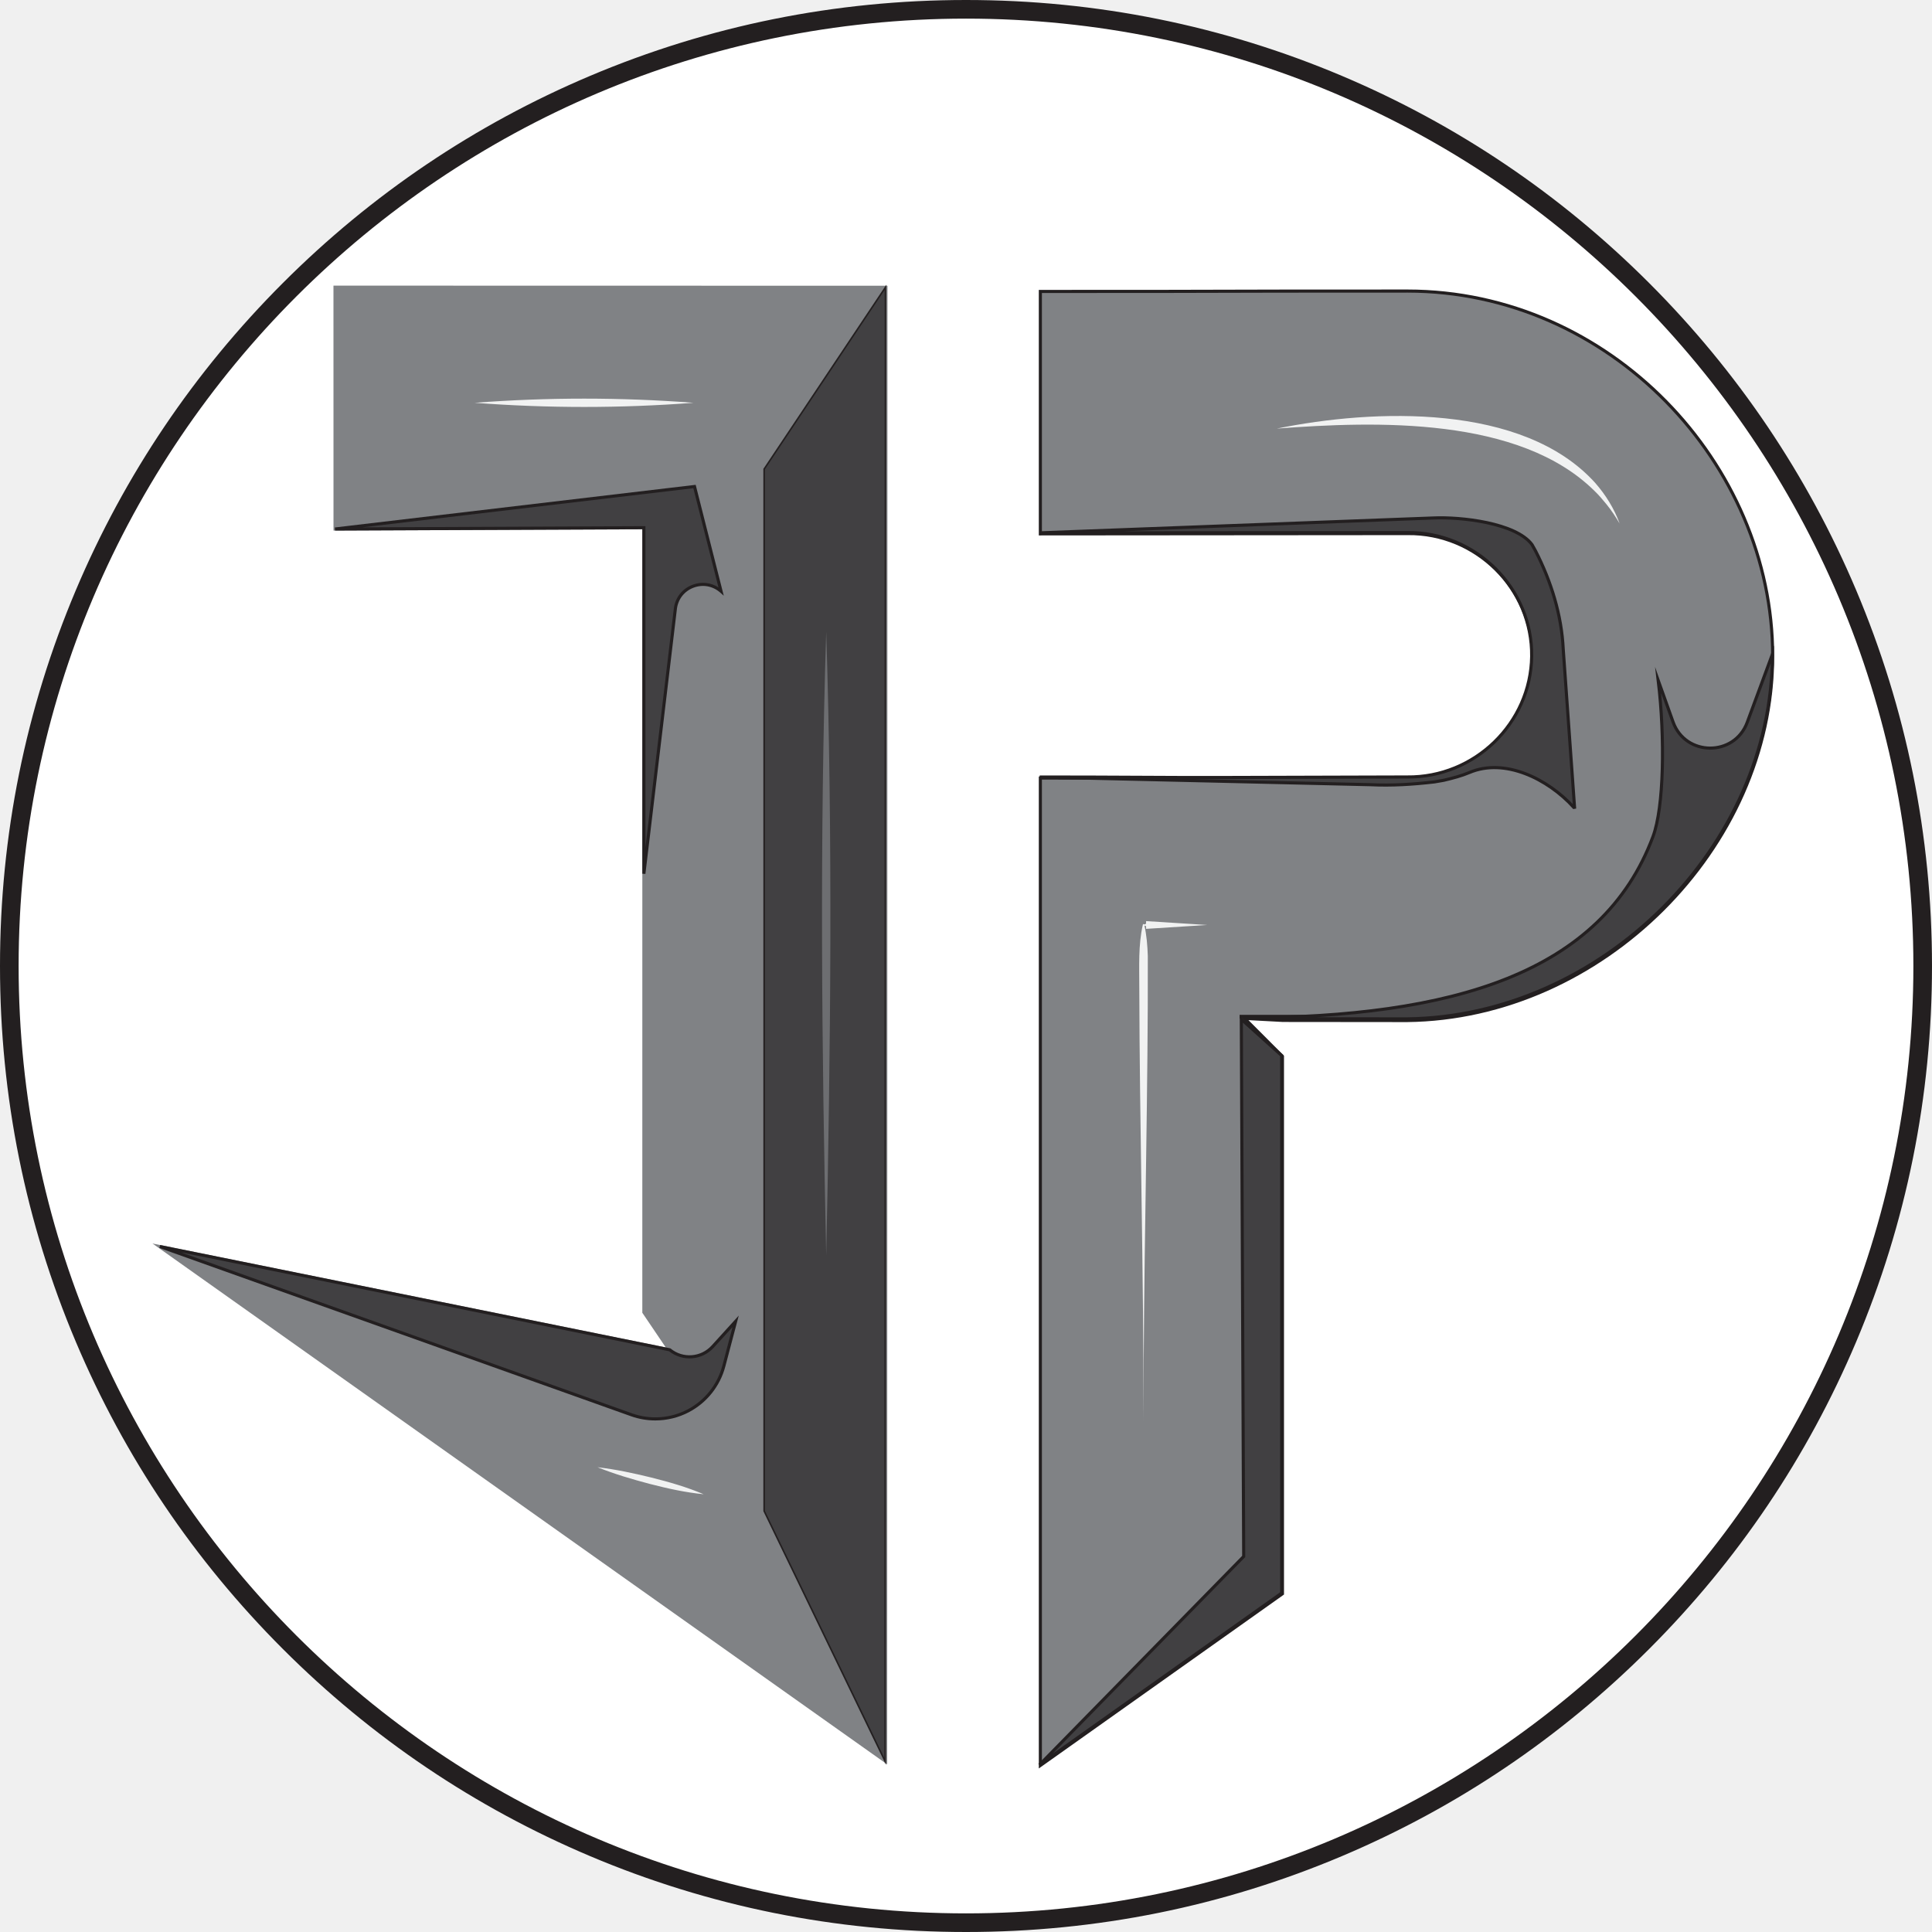
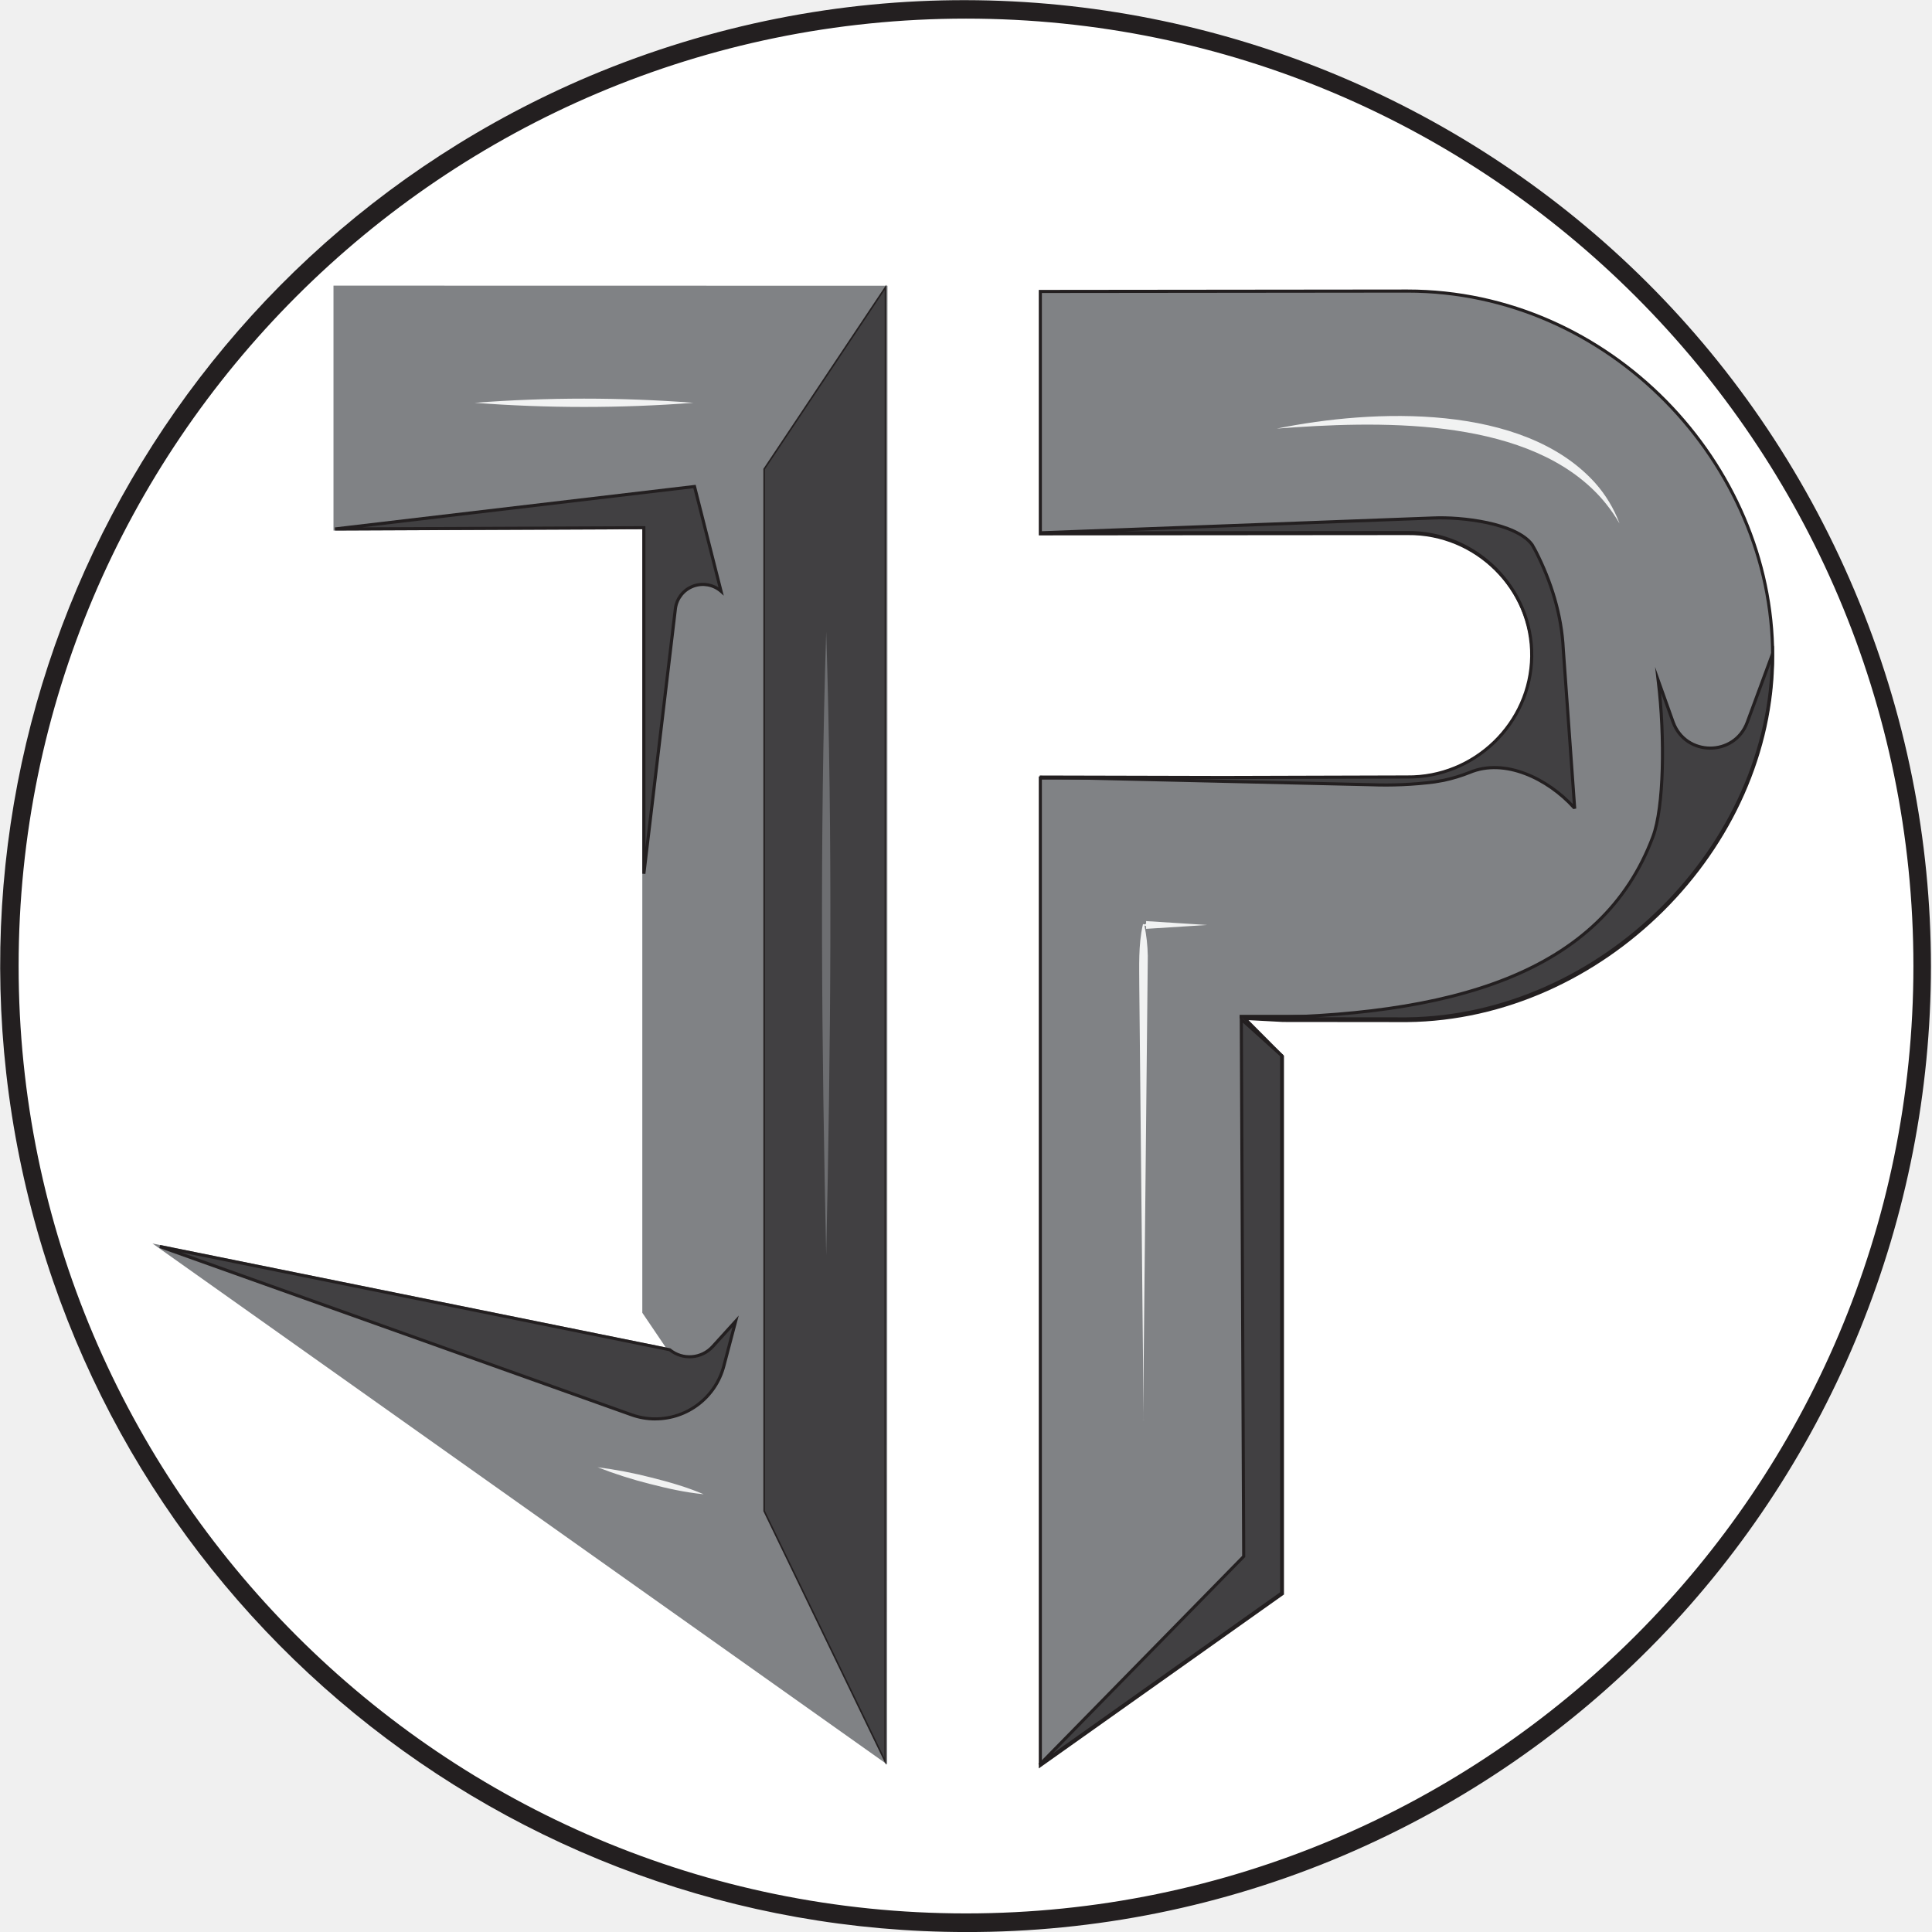
- <svg xmlns="http://www.w3.org/2000/svg" version="1.1" x="0px" y="0px" viewBox="0 0 1244.978 1244.978" enable-background="new 0 0 1244.978 1244.978" xml:space="preserve">
-   <g id="Background">
-     <g>
-       <g>
-         <circle fill="#FFFFFF" cx="622.489" cy="622.489" r="616.489" />
-         <path fill="#231F20" d="M622.489,1243.978c-83.898,0-165.29-16.433-241.913-48.842     c-74.007-31.302-140.472-76.113-197.546-133.188c-57.075-57.075-101.886-123.539-133.188-197.546     C17.433,787.778,1,706.387,1,622.489s16.433-165.29,48.842-241.913c31.303-74.007,76.113-140.471,133.188-197.546     c57.074-57.075,123.539-101.886,197.546-133.188C457.199,17.433,538.591,1,622.489,1s165.289,16.433,241.913,48.842     c74.007,31.302,140.471,76.113,197.546,133.188c57.074,57.075,101.886,123.539,133.188,197.546     c32.409,76.624,48.842,158.015,48.842,241.913s-16.433,165.29-48.842,241.914c-31.302,74.007-76.113,140.471-133.188,197.546     c-57.075,57.074-123.539,101.886-197.546,133.188C787.779,1227.545,706.388,1243.978,622.489,1243.978z M622.489,11     C285.312,11,11,285.313,11,622.489c0,337.176,274.312,611.489,611.489,611.489c337.176,0,611.488-274.312,611.488-611.489     C1233.978,285.313,959.665,11,622.489,11z" />
-       </g>
-       <g>
-         <path fill="#231F20" d="M622.489,1239.978c-83.36,0-164.228-16.326-240.354-48.525     c-73.531-31.101-139.567-75.624-196.276-132.333c-56.709-56.708-101.232-122.745-132.333-196.275     C21.326,786.716,5,705.849,5,622.489c0-83.36,16.326-164.227,48.525-240.355c31.101-73.53,75.624-139.567,132.333-196.276     c56.709-56.708,122.745-101.231,196.276-132.332C458.262,21.327,539.129,5,622.489,5s164.228,16.327,240.354,48.526     c73.53,31.101,139.567,75.624,196.275,132.332c56.709,56.709,101.232,122.746,132.333,196.276     c32.199,76.128,48.525,156.995,48.525,240.355c0,83.36-16.326,164.227-48.525,240.355     c-31.101,73.53-75.624,139.567-132.333,196.275c-56.708,56.709-122.745,101.232-196.275,132.333     C786.717,1223.651,705.85,1239.978,622.489,1239.978z M622.489,7C283.107,7,7,283.107,7,622.489     c0,339.381,276.107,615.489,615.489,615.489c339.381,0,615.488-276.107,615.488-615.489C1237.978,283.107,961.87,7,622.489,7z" />
-         <path fill="#231F20" d="M622.489,1244.978c-84.033,0-165.556-16.459-242.303-48.921     c-74.125-31.352-140.696-76.234-197.863-133.402c-57.167-57.165-102.05-123.736-133.402-197.863     C16.459,788.044,0,706.522,0,622.489s16.459-165.556,48.92-242.303c31.353-74.126,76.236-140.697,133.403-197.864     C239.49,125.156,306.062,80.273,380.188,48.921C456.935,16.459,538.456,0,622.489,0s165.556,16.459,242.302,48.921     c74.128,31.353,140.698,76.236,197.863,133.401c57.167,57.167,102.051,123.738,133.402,197.864     c32.462,76.747,48.921,158.27,48.921,242.303s-16.459,165.555-48.921,242.302c-31.353,74.127-76.235,140.698-133.402,197.863     c-57.165,57.167-123.736,102.05-197.863,133.402C788.045,1228.519,706.522,1244.978,622.489,1244.978z M622.489,12     C285.864,12,12,285.864,12,622.489s273.864,610.489,610.489,610.489c336.624,0,610.488-273.864,610.488-610.489     S959.113,12,622.489,12z" />
-       </g>
-     </g>
+ <svg xmlns="http://www.w3.org/2000/svg" viewBox="0 0 1244.98 1244.98">
+   <style>.B{fill:#414042}.C{fill:#231f20}.D{stroke:#231f20}.E{stroke-miterlimit:10}.F{stroke-width:2}</style>
+   <circle cx="622.49" cy="622.49" r="616.49" fill="#fff" />
+   <g class="C">
+     <path d="M622.49,1244A621.65,621.65,0,0,1,380.58,49.84,621.65,621.65,0,0,1,864.4,1195.14,617.73,617.73,0,0,1,622.49,1244Zm0-1233C285.31,11,11,285.31,11,622.49S285.31,1234,622.49,1234,1234,959.67,1234,622.49,959.67,11,622.49,11Z" />
+     <path d="M622.49,1240A617.65,617.65,0,0,1,382.13,53.53,617.65,617.65,0,0,1,862.84,1191.45,613.56,613.56,0,0,1,622.49,1240Zm0-1233C283.11,7,7,283.11,7,622.49S283.11,1238,622.49,1238,1238,961.87,1238,622.49,961.87,7,622.49,7Z" />
+     <path d="M622.49,1245A622.65,622.65,0,0,1,380.19,48.92a622.65,622.65,0,0,1,484.6,1147.14A618.63,618.63,0,0,1,622.49,1245Zm0-1233C285.86,12,12,285.86,12,622.49S285.86,1233,622.49,1233,1233,959.11,1233,622.49,959.11,12,622.49,12Z" />
  </g>
-   <g id="Ring">
- </g>
-   <g id="Letters">
- </g>
-   <g id="Shading">
- </g>
-   <g id="Shine">
-     <g id="Letter_J_00000010991652704934875100000011748063351114943143_">
-       <g>
-         <polygon fill="#808285" points="215.881,185.057 570.905,185.131 570.71,1135.028 102.685,803.217 431.232,869.773      414.905,845.635 414.928,340.057 215.905,340.896    " />
-       </g>
-       <g>
-         <path fill="#808285" d="M571.71,1136.962l-1.578-1.119L98.249,801.299l330.784,67.009l-15.129-22.366l0.023-504.88l-199.023,0.84     l-0.023-157.844h1l356.023,0.074v1L571.71,1136.962z M107.12,805.137l462.59,327.956l0.194-946.962l-353.023-0.073l0.023,153.835     l199.023-0.84l-0.023,506.276l17.525,25.911L107.12,805.137z" />
-       </g>
-     </g>
-     <g id="XMLID_00000122683716519656850920000000140357252874679968_">
-       <g>
-         <path fill="#808285" d="M907.017,187.556c130.19,0.02,235.28,111.2,235.28,235.1s-110.2,233.64-235.6,234.98l-80.02-0.08     l-24.73-1.32l24.46,24.49v346.28l-156,110.65v-636.27c39.54-0.11,78.98,0.4,118.41,0.29c39.44-0.11,78.87-0.22,118.31-0.34     c43.63,0.55,79.75-34.77,80.32-77.69c0.58-43.71-35.89-80.36-80.32-79.81c-78.87,0.06-236.72,0.19-236.72,0.19v-156.22     C828.867,187.806,748.547,187.556,907.017,187.556z" />
-       </g>
-       <g>
-         <path fill="none" stroke="#231F20" stroke-width="2" stroke-miterlimit="10" d="M906.697,657.636     c125.4-1.34,235.6-111.08,235.6-234.98s-105.09-235.08-235.28-235.1c-158.47,0-78.15,0.25-236.61,0.25v156.22     c0,0,157.85-0.13,236.72-0.19c44.43-0.55,80.9,36.1,80.32,79.81c-0.57,42.92-36.69,78.24-80.32,77.69     c-39.44,0.12-78.87,0.23-118.31,0.34c-39.43,0.11-78.87-0.4-118.41-0.29v636.27l156-110.65v-346.28l-24.46-24.49l24.73,1.32     L906.697,657.636z" />
-       </g>
-     </g>
-     <g id="XMLID_00000028300189387558060600000005187371079860947387_">
-       <g>
-         <path fill="#414042" d="M1007.344,418.377l7.29,101.83l-0.47,0.08c-16.8-18.48-44.55-32.1-67.29-22.47     c-5.09,2.16-10.6,3.59-16.5,4.99l-5.99,1.05c-13.71,1.58-27.47,2.5-41.28,1.8l-213.14-4.93c39.55-0.11,78.98,0.4,118.42,0.29     c39.43-0.11,78.87-0.23,118.3-0.34c43.63,0.55,79.75-34.77,80.32-77.69c0.58-43.71-35.89-80.36-80.32-79.81     c-78.87,0.06-236.72,0.19-236.72,0.19l253.58-9.58c17.88-0.83,53.36,3.15,63.7,17.18l2.3,4.12     C999.614,374.807,1006.294,396.327,1007.344,418.377z" />
-       </g>
-       <g>
-         <path fill="none" stroke="#231F20" stroke-width="2" stroke-miterlimit="10" d="M669.964,500.727     c39.55-0.11,78.98,0.4,118.42,0.29c39.43-0.11,78.87-0.23,118.3-0.34c43.63,0.55,79.75-34.77,80.32-77.69     c0.58-43.71-35.89-80.36-80.32-79.81c-78.87,0.06-236.72,0.19-236.72,0.19l253.58-9.58c17.88-0.83,53.36,3.15,63.7,17.18     l2.3,4.12c10.07,19.72,16.75,41.24,17.8,63.29l7.29,101.83l-0.47,0.08c-16.8-18.48-44.55-32.1-67.29-22.47     c-5.09,2.16-10.6,3.59-16.5,4.99l-5.99,1.05c-13.71,1.58-27.47,2.5-41.28,1.8L669.964,500.727z" />
-       </g>
-     </g>
-     <g id="XMLID_00000008115774036782622510000005429656451103867050_">
-       <g>
-         <path fill="#414042" d="M1125.917,465.466l16.22-43.89c0,123.9-110.2,233.64-235.6,234.98l-80.01-0.08     c-8.25-0.44-16.49-0.14-24.74-0.58c133.88-0.41,230.34-28.37,263.4-116.83c7.03-18.8,7.82-63.35,3.37-100.61l9.55,26.74     C1086.087,487.576,1117.677,487.756,1125.917,465.466z" />
-       </g>
-       <g>
-         <path fill="none" stroke="#231F20" stroke-width="2" stroke-miterlimit="10" d="M1065.187,539.066     c7.03-18.8,7.82-63.35,3.37-100.61l9.55,26.74c7.98,22.38,39.57,22.56,47.81,0.27l16.22-43.89c0,123.9-110.2,233.64-235.6,234.98     l-80.01-0.08c-8.25-0.44-16.49-0.14-24.74-0.58C935.667,655.486,1032.127,627.526,1065.187,539.066z" />
-       </g>
-     </g>
-     <g id="XMLID_00000147901098047006068370000017678811549921065355_">
-       <g>
-         <polygon fill="#414042" points="570.597,185.156 570.407,1135.056 492.407,973.686 492.407,302.286    " />
-       </g>
-       <g>
-         <polygon fill="none" stroke="#231F20" stroke-miterlimit="10" points="570.597,185.156 492.407,302.286 492.407,973.686      570.407,1135.056    " />
-       </g>
-     </g>
-     <g>
-       <g>
-         <polygon fill="#414042" points="799.905,656.784 801.438,1002.977 669.845,1137.277 825.905,1026.589 825.905,680.172    " />
-       </g>
-       <g>
-         <path fill="#231F20" d="M670.423,1138.093l-1.292-1.516l131.305-134.007l-1.541-348.04l28.01,25.196v347.379l-0.422,0.299     L670.423,1138.093z M800.914,659.037l1.525,344.346l-124.066,126.62l146.531-103.931V680.617L800.914,659.037z" />
-       </g>
-     </g>
-     <g>
-       <g>
-         <path fill="#414042" d="M431.574,869.803L431.574,869.803c8.312,6.776,20.472,5.867,27.685-2.069l14.794-16.279l-7.629,28.904     c-6.821,25.841-34.288,40.316-59.46,31.335L103.027,803.247L431.574,869.803z" />
-       </g>
-       <g>
-         <path fill="#231F20" d="M422.28,915.337c-5.288,0-10.587-0.895-15.652-2.702L102.691,804.188l0.534-1.922l328.789,66.605     l0.191,0.155c7.899,6.442,19.456,5.577,26.312-1.967l17.545-19.305l-8.673,32.858c-3.322,12.587-11.833,23.286-23.35,29.355     C437.283,913.531,429.793,915.337,422.28,915.337z M116.526,807.002L407.3,910.752c11.737,4.188,24.788,3.257,35.81-2.552     s19.168-16.049,22.348-28.096l6.585-24.95l-12.043,13.252c-7.515,8.269-20.146,9.268-28.862,2.328L116.526,807.002z" />
-       </g>
-     </g>
-     <g>
-       <g>
-         <path fill="#414042" d="M215.892,340.896l231.65-27.39l17.1,67.5h0c-10.661-9.304-27.392-3.088-29.392,10.92l-20.345,171.105     l0.01-222.975L215.892,340.896z" />
-       </g>
-       <g>
-         <path fill="#231F20" d="M415.897,563.15l-1.993-0.118l0.011-221.971l-198.02,0.835l-0.121-1.993l232.521-27.493l18.102,71.456     l-2.413-2.106c-4.727-4.125-11.062-5.283-16.938-3.098c-5.88,2.185-9.92,7.196-10.806,13.406L415.897,563.15z M415.915,339.052     l-0.01,207.094l18.352-154.337c0.994-6.97,5.514-12.577,12.092-15.021c5.659-2.102,11.688-1.438,16.629,1.723l-16.189-63.908     l-213.294,25.219L415.915,339.052z" />
-       </g>
-     </g>
-     <g>
-       <g>
-         <path fill="#F1F2F2" d="M736.405,915.057c0.947-0.026,0.308-0.052,0.5-0.078l0-0.078c-0.003-1.26-0.01-3.527-0.013-4.829     c0.054-88.839-2.516-185.436-2.737-274.14c0.011-13.165-0.68-26.886,2.251-39.875c0,0,0.147-0.661,0.147-0.661     s0.353,0.161,0.353,0.161c0.27,0.123,0.541,0.119,0.811,0.078c0.398-0.062,0.597-0.127,0.811-0.615c0,0,0-1.466,0-1.466     s39.378,2.503,39.378,2.503s-39.378,2.503-39.378,2.503s0-1.466,0-1.466c-0.215-0.519-0.411-0.525-0.811-0.615     c-0.27-0.041-0.541-0.045-0.811,0.078c0,0,0.5-0.5,0.5-0.5c1.486,6.646,2.016,13.292,2.237,19.937     c0.242,83.432-2.187,175.475-2.628,259.187c-0.03,11.08-0.078,28.555-0.108,39.563c0,0,0,0.156,0,0.156s0,0.078,0,0.078     c0.191,0.026-0.447,0.052,0.5,0.078C737.405,915.057,736.405,915.057,736.405,915.057L736.405,915.057z" />
-       </g>
-     </g>
-     <g>
-       <g>
-         <path fill="#F1F2F2" d="M822.747,276.186c62.595-12.754,158.476-16.502,205.055,34.833c6.882,7.798,12.412,16.751,15.894,26.367     c-2.599-4.398-5.388-8.643-8.577-12.546c-2.306-2.786-4.889-5.897-7.531-8.397C979.078,268.324,886.653,271.327,822.747,276.186     L822.747,276.186z" />
-       </g>
-     </g>
-     <g>
-       <g>
-         <path fill="#F1F2F2" d="M305.905,259.557c46.914-3.57,94.086-3.58,141-0.001C399.991,263.137,352.819,263.127,305.905,259.557     L305.905,259.557z" />
-       </g>
-     </g>
-     <g>
-       <g>
-         <path fill="#F1F2F2" d="M385.048,945.483c11.753,1.368,23.261,3.855,34.72,6.658c11.45,2.877,22.769,6.106,33.679,10.746     c-11.801-1.138-23.288-3.709-34.72-6.654C407.328,953.213,396.003,949.911,385.048,945.483L385.048,945.483z" />
-       </g>
-     </g>
-     <g>
-       <g>
-         <path fill="#6D6E71" d="M532.405,407.057c4.238,133.82,2.891,268.166,0.001,402C529.514,675.224,528.166,540.876,532.405,407.057     L532.405,407.057z" />
-       </g>
-     </g>
-     <g>
-       <g>
-         <rect x="798.905" y="654.057" fill="#231F20" width="44" height="2" />
-       </g>
-       <g>
-         <path fill="#231F20" d="M843.029,656.182h-44.25v-2.25h44.25V656.182z M799.029,655.932h43.75v-1.75h-43.75V655.932z" />
-       </g>
-     </g>
+   <g fill="#808285">
+     <path d="M215.88 185.06l355.02.07-.19 949.9-468.02-331.81 328.54 66.55-16.33-24.14.03-505.57-199.02.84-.03-155.84z" />
+     <path d="M571.71 1137l-1.58-1.12L98.25 801.3l330.78 67-15.13-22.36V341.06l-199 .84V184.06h1l356 .07v1zM107.12 805.14l462.59 327.95.19-947-353-.07v153.83l199-.84v506.28l17.53 25.91zM907 187.56c130.19 0 235.28 111.2 235.28 235.1s-110.2 233.64-235.6 235l-80-.08-24.68-1.34 24.46 24.49V1027l-156 110.65V501.39l118.41.29 118.31-.34c43.63.55 79.75-34.77 80.32-77.69.58-43.71-35.89-80.36-80.32-79.81l-236.77.16V187.81l236.59-.25z" />
+   </g>
+   <path d="M906.7 657.64c125.4-1.34 235.6-111.08 235.6-235S1037.21 187.58 907 187.56l-236.61.25V344l236.72-.19c44.43-.55 80.9 36.1 80.32 79.81-.57 42.92-36.69 78.24-80.32 77.69l-118.31.34c-39.43.11-78.87-.4-118.41-.29v636.27l156-110.65V680.73L802 656.24l24.73 1.32z" fill="none" class="D E F" />
+   <path d="M1007.34 418.38l7.29 101.83-.47.08c-16.8-18.48-44.55-32.1-67.29-22.47a103.09 103.09 0 0 1-16.5 5l-6 1.05a249.79 249.79 0 0 1-41.28 1.8L670 500.73l118.42.29 118.3-.34c43.63.55 79.75-34.77 80.32-77.69.58-43.71-35.89-80.36-80.32-79.81l-236.72.19 253.58-9.58c17.88-.83 53.36 3.15 63.7 17.18l2.3 4.12c10.03 19.72 16.71 41.24 17.76 63.29z" class="B" />
+   <path d="M670 500.73l118.42.29 118.3-.34c43.63.55 79.75-34.77 80.32-77.69.58-43.71-35.89-80.36-80.32-79.81l-236.72.19 253.58-9.58c17.88-.83 53.36 3.15 63.7 17.18l2.3 4.12c10.07 19.72 16.75 41.24 17.8 63.29l7.29 101.83-.47.08c-16.8-18.48-44.55-32.1-67.29-22.47a103.09 103.09 0 0 1-16.5 5l-6 1.05a249.79 249.79 0 0 1-41.28 1.8z" fill="none" class="D E F" />
+   <path d="M1125.92 465.47l16.22-43.89c0 123.9-110.2 233.64-235.6 235l-80-.08c-8.25-.44-16.49-.14-24.74-.58 133.88-.41 230.34-28.37 263.4-116.83 7-18.8 7.82-63.35 3.37-100.61l9.55 26.74c7.97 22.36 39.56 22.54 47.8.25z" class="B" />
+   <path d="M1065.19 539.07c7-18.8 7.82-63.35 3.37-100.61l9.55 26.74c8 22.38 39.57 22.56 47.81.27l16.22-43.89c0 123.9-110.2 233.64-235.6 235l-80-.08c-8.25-.44-16.49-.14-24.74-.58 133.87-.43 230.33-28.39 263.39-116.85z" fill="none" class="D E F" />
+   <path d="M570.6 185.16l-.19 949.9-78-161.37v-671.4l78.19-117.13z" class="B" />
+   <path fill="none" d="M570.6 185.16l-78.19 117.13v671.4l78 161.37.19-949.9z" class="D E" />
+   <path d="M799.9 656.78l1.54 346.2-131.59 134.3 156.05-110.69V680.17l-26-23.39z" class="B" />
+   <path d="M670.42,1138.09l-1.29-1.51,131.31-134-1.55-348,28,25.2v347.38l-.42.29ZM800.91,659l1.53,344.34L678.37,1130,824.9,1026.07V680.62Z" class="C" />
+   <path d="M431.57,869.8h0a20.18,20.18,0,0,0,27.69-2.07l14.79-16.28-7.63,28.91A45.62,45.62,0,0,1,407,911.69L103,803.25Z" class="B" />
+   <path d="M422.28,915.34a46.48,46.48,0,0,1-15.65-2.71L102.69,804.19l.54-1.92L432,868.87l.2.16a19.18,19.18,0,0,0,26.31-2l17.54-19.3-8.67,32.85a46.61,46.61,0,0,1-45.11,34.73ZM116.53,807,407.3,910.75a44.63,44.63,0,0,0,58.16-30.65l6.58-25-12,13.26a21.19,21.19,0,0,1-28.86,2.32Z" class="C" />
+   <path d="M215.89 340.9l231.65-27.39 17.1 67.5h0a17.84 17.84 0 0 0-29.39 10.92L414.9 563V340z" class="B" />
+   <path d="M415.9 563.15l-2-.12v-222l-198 .84-.13-2 232.53-27.46 18.1 71.46-2.4-2.11a16.84 16.84 0 0 0-27.74 10.31zm0-224.1v207.1l18.35-154.34a18.85 18.85 0 0 1 28.75-13.3l-16.21-63.91-213.3 25.22z" class="C" />
+   <path d="M736.4 915.06c1 0 .31-.06.5-.08v-.08-4.83l-2.74-274.14c0-13.16-.68-26.88 2.25-39.87l.15-.66.35.16a1.36 1.36 0 0 0 .82.07.85.85 0 0 0 .81-.61v-1.47l39.37 2.51-39.37 2.5v-1.47c-.22-.52-.42-.52-.81-.61a1.37 1.37 0 0 0-.82.08l.5-.5a106.47 106.47 0 0 1 2.23 19.94l-2.63 259.19-.1 39.57v.24c.2 0-.44 0 .5.08zm86.35-638.87c62.59-12.76 158.47-16.51 205 34.83a83 83 0 0 1 15.9 26.37 100.29 100.29 0 0 0-8.58-12.55 96.65 96.65 0 0 0-7.53-8.4c-48.51-48.12-140.94-45.11-204.84-40.25zM305.9 259.56a928.19 928.19 0 0 1 141 0 928.19 928.19 0 0 1-141 0zm79.15 685.92a285.81 285.81 0 0 1 34.72 6.66c11.45 2.88 22.77 6.11 33.68 10.75-11.8-1.14-23.29-3.71-34.72-6.66a281.77 281.77 0 0 1-33.68-10.75z" fill="#f1f2f2" />
+   <path d="M532.4,407.06c4.24,133.82,2.9,268.16,0,402-2.9-133.84-4.24-268.18,0-402Z" fill="#6d6e71" />
+   <g class="C">
+     <path d="M798.9 654.06h44v2h-44z" />
+     <path d="M843,656.18H798.78v-2.25H843Zm-44-.25h43.75v-1.75H799Z" />
  </g>
</svg>
